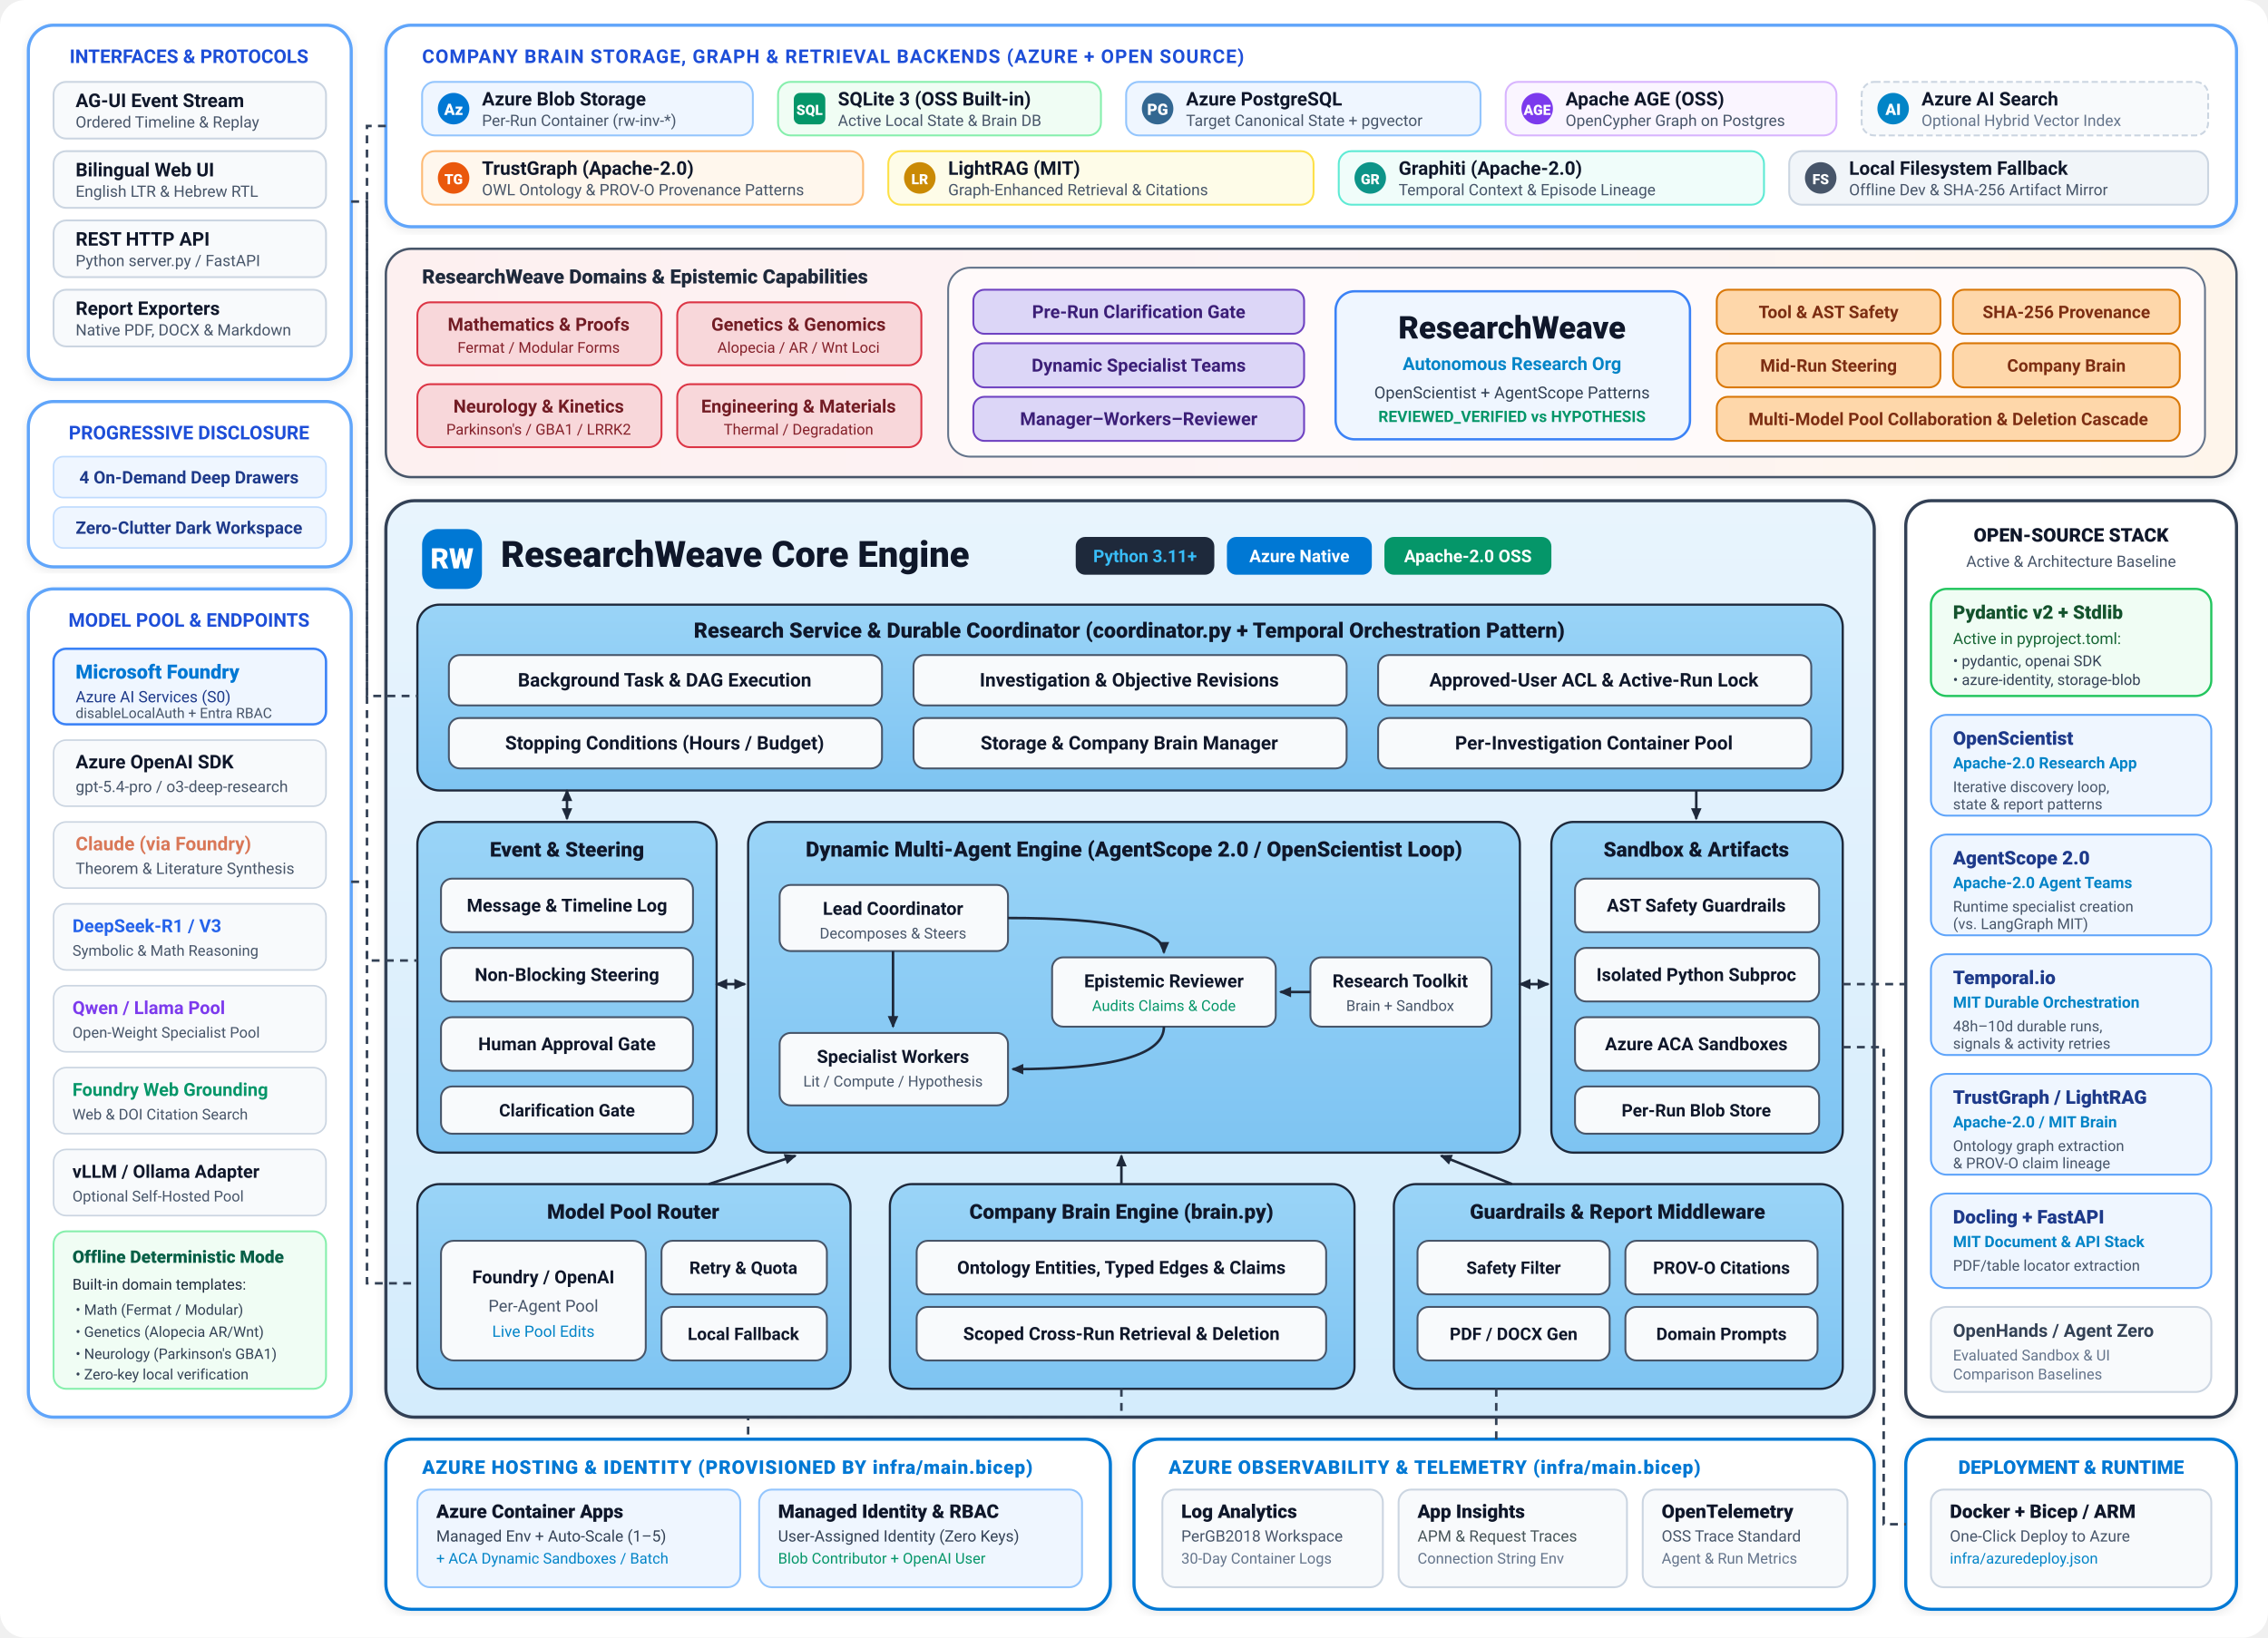
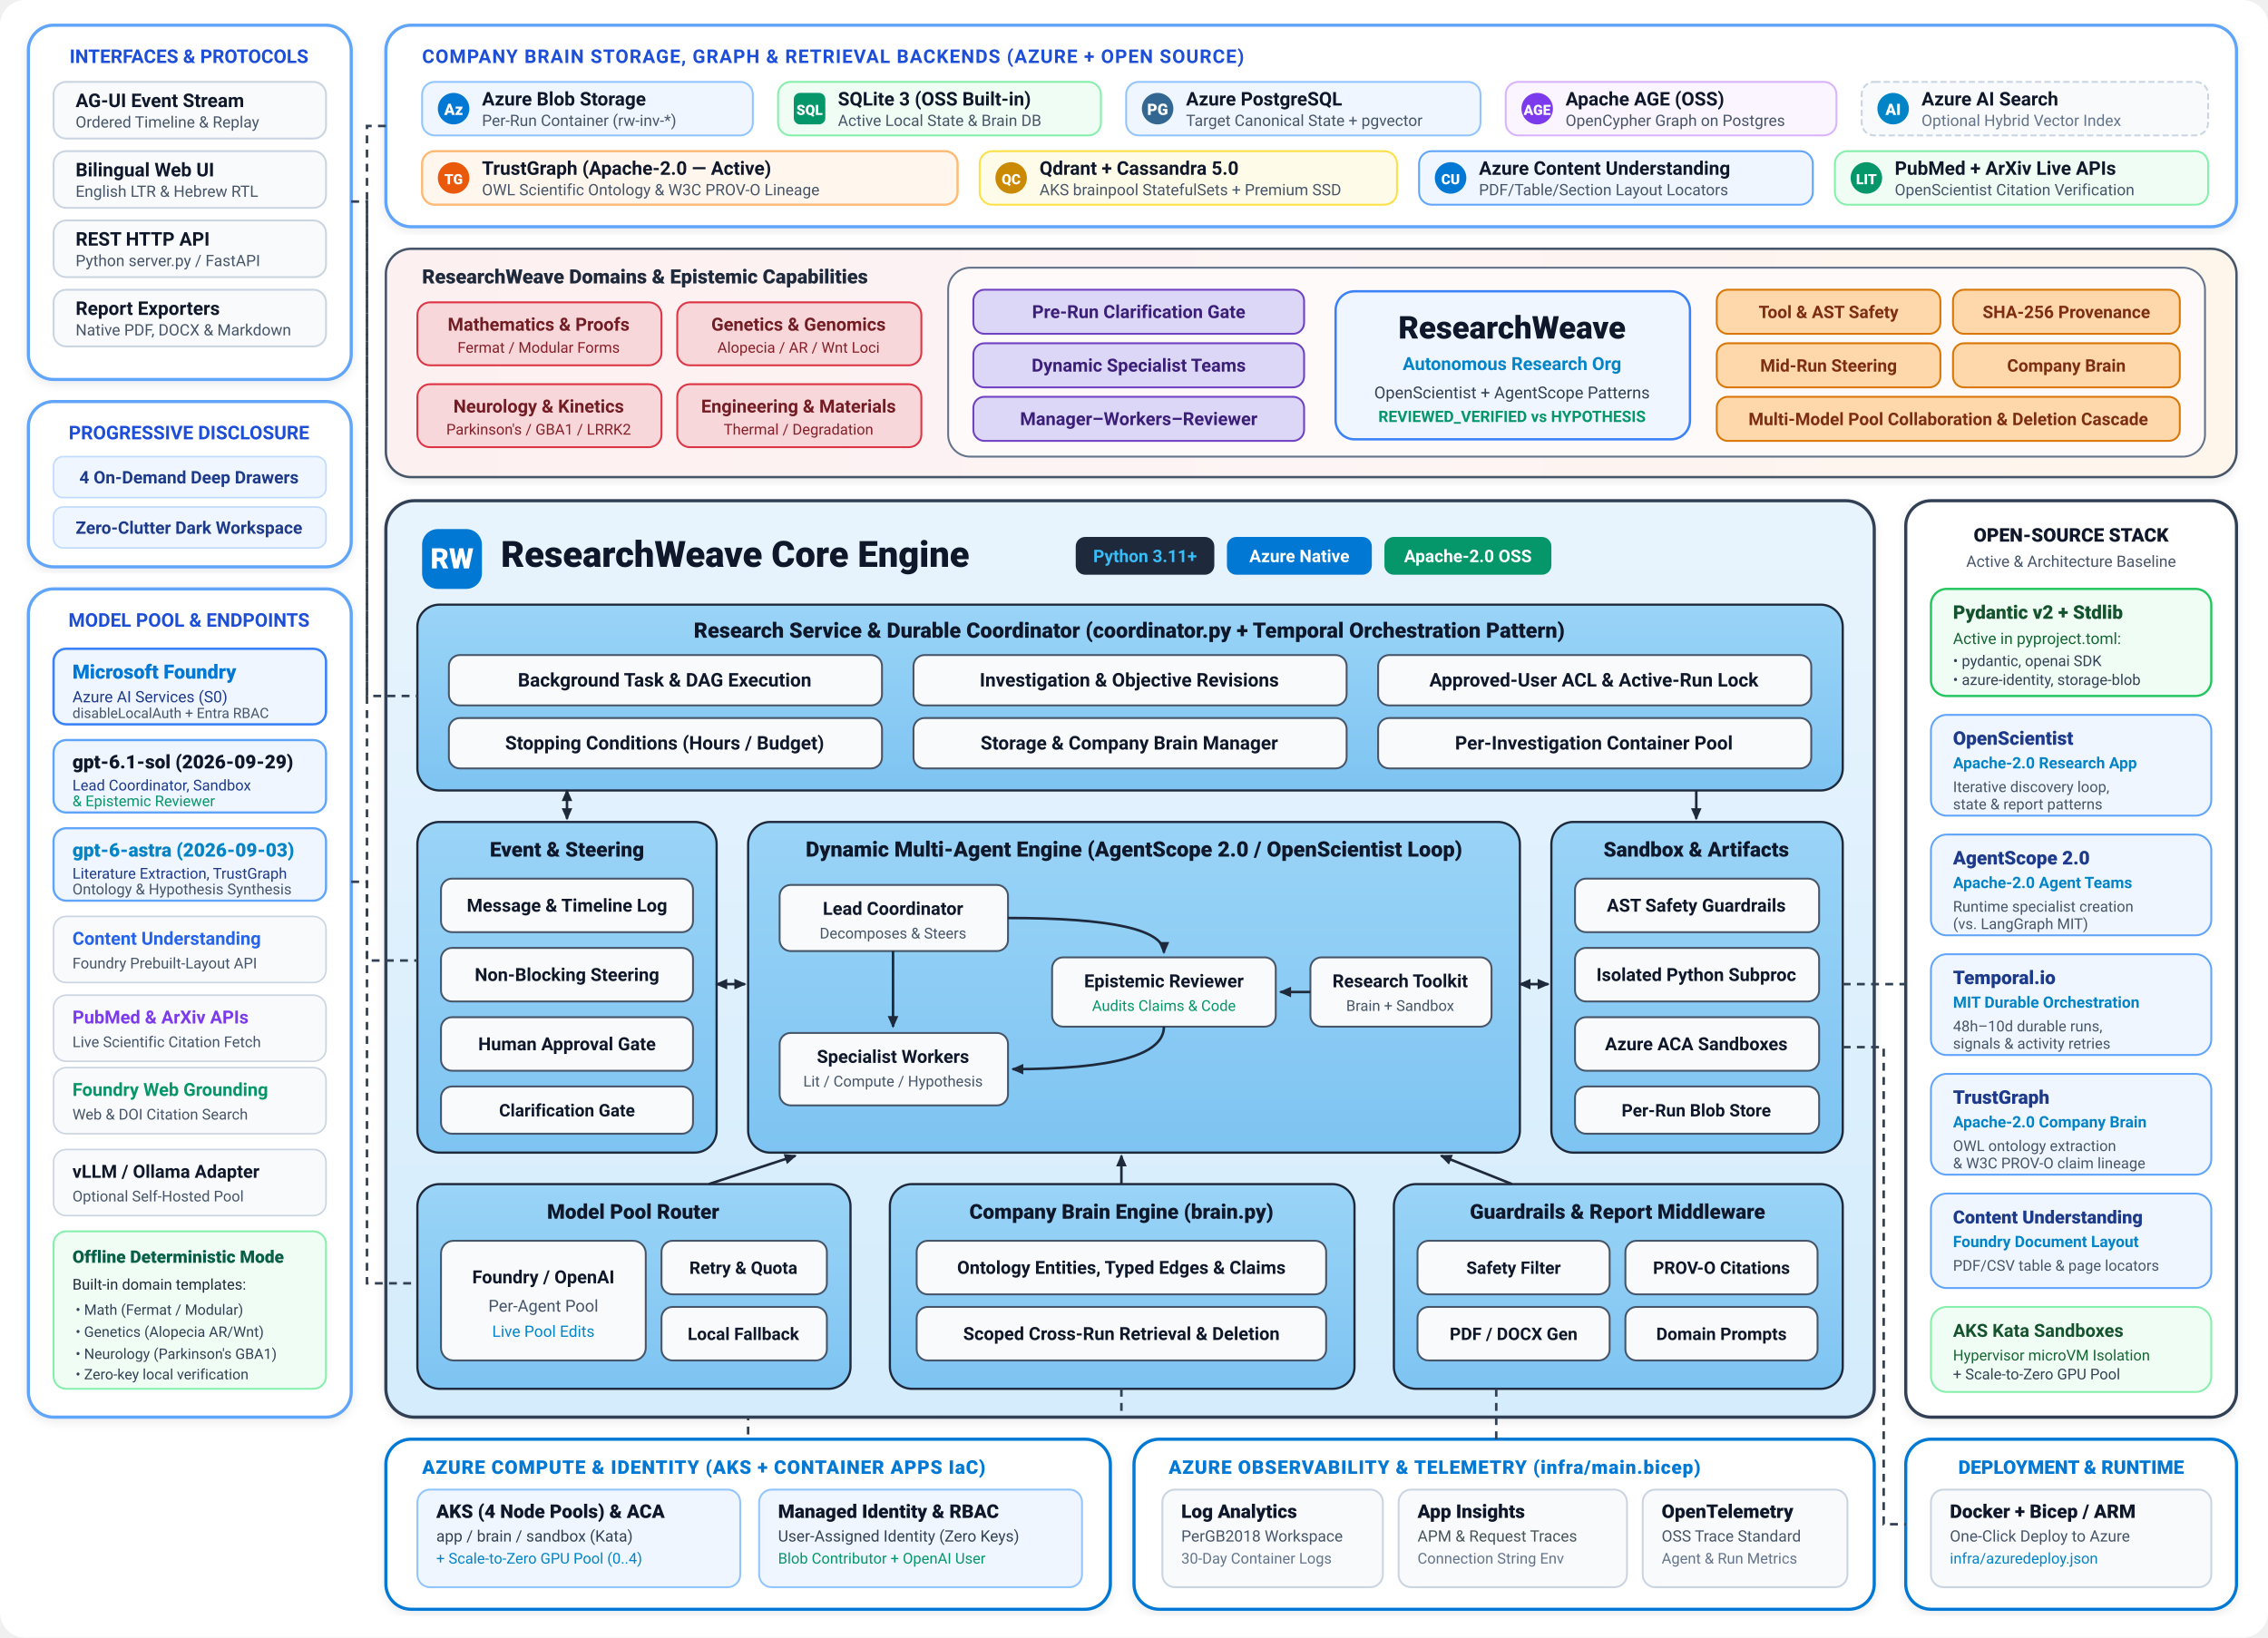
<svg xmlns="http://www.w3.org/2000/svg" viewBox="0 0 1440 1040" width="100%" height="100%" font-family="-apple-system, BlinkMacSystemFont, 'Segoe UI', Roboto, Helvetica, Arial, sans-serif">
  <defs>
    <linearGradient id="coreBg" x1="0%" y1="0%" x2="0%" y2="100%">
      <stop offset="0%" stop-color="#e8f4fd" />
      <stop offset="100%" stop-color="#d4ecfc" />
    </linearGradient>
    <linearGradient id="moduleBg" x1="0%" y1="0%" x2="0%" y2="100%">
      <stop offset="0%" stop-color="#9ad4f7" />
      <stop offset="100%" stop-color="#7ec4f2" />
    </linearGradient>
    <linearGradient id="domainBg" x1="0%" y1="0%" x2="100%" y2="0%">
      <stop offset="0%" stop-color="#fdf0f0" />
      <stop offset="50%" stop-color="#fdf4f5" />
      <stop offset="100%" stop-color="#fef5eb" />
    </linearGradient>
    <linearGradient id="azureHeader" x1="0%" y1="0%" x2="100%" y2="0%">
      <stop offset="0%" stop-color="#0078d4" />
      <stop offset="100%" stop-color="#005a9e" />
    </linearGradient>
    <filter id="shadow" x="-2%" y="-2%" width="104%" height="106%">
      <feDropShadow dx="0" dy="2" stdDeviation="3" flood-color="#0f172a" flood-opacity="0.08" />
    </filter>
    <marker id="arrow" viewBox="0 0 10 10" refX="7" refY="5" markerWidth="6" markerHeight="6" orient="auto-start-reverse">
      <path d="M 0 1.5 L 8 5 L 0 8.5 z" fill="#1e293b" />
    </marker>
    <marker id="arrowBlue" viewBox="0 0 10 10" refX="7" refY="5" markerWidth="6" markerHeight="6" orient="auto-start-reverse">
      <path d="M 0 1.5 L 8 5 L 0 8.5 z" fill="#0284c7" />
    </marker>
  </defs>
  <rect width="1440" height="1040" rx="16" fill="#ffffff" />
  <rect x="245" y="16" width="1175" height="128" rx="16" fill="#ffffff" stroke="#60a5fa" stroke-width="2" filter="url(#shadow)" />
  <text x="268" y="40" font-size="12" font-weight="700" fill="#1d4ed8" letter-spacing="0.6">COMPANY BRAIN STORAGE, GRAPH &amp; RETRIEVAL BACKENDS (AZURE + OPEN SOURCE)</text>
  <g transform="translate(268, 52)">
    <rect width="210" height="34" rx="8" fill="#eff6ff" stroke="#93c5fd" stroke-width="1.2" />
    <circle cx="20" cy="17" r="10" fill="#0078d4" />
    <text x="20" y="21" font-size="10" font-weight="800" fill="#ffffff" text-anchor="middle">Az</text>
    <text x="38" y="15" font-size="12" font-weight="700" fill="#0f172a">Azure Blob Storage</text>
    <text x="38" y="28" font-size="10" fill="#475569">Per-Run Container (rw-inv-*)</text>
  </g>
  <g transform="translate(494, 52)">
    <rect width="205" height="34" rx="8" fill="#f0fdf4" stroke="#86efac" stroke-width="1.2" />
    <rect x="10" y="7" width="20" height="20" rx="4" fill="#059669" />
    <text x="20" y="21" font-size="9" font-weight="800" fill="#ffffff" text-anchor="middle">SQL</text>
    <text x="38" y="15" font-size="12" font-weight="700" fill="#0f172a">SQLite 3 (OSS Built-in)</text>
    <text x="38" y="28" font-size="10" fill="#475569">Active Local State &amp; Brain DB</text>
  </g>
  <g transform="translate(715, 52)">
    <rect width="225" height="34" rx="8" fill="#eff6ff" stroke="#93c5fd" stroke-width="1.2" />
    <circle cx="20" cy="17" r="10" fill="#336791" />
    <text x="20" y="21" font-size="10" font-weight="800" fill="#ffffff" text-anchor="middle">PG</text>
    <text x="38" y="15" font-size="12" font-weight="700" fill="#0f172a">Azure PostgreSQL</text>
    <text x="38" y="28" font-size="10" fill="#475569">Target Canonical State + pgvector</text>
  </g>
  <g transform="translate(956, 52)">
    <rect width="210" height="34" rx="8" fill="#faf5ff" stroke="#d8b4fe" stroke-width="1.2" />
    <circle cx="20" cy="17" r="10" fill="#7c3aed" />
    <text x="20" y="21" font-size="9" font-weight="800" fill="#ffffff" text-anchor="middle">AGE</text>
    <text x="38" y="15" font-size="12" font-weight="700" fill="#0f172a">Apache AGE (OSS)</text>
    <text x="38" y="28" font-size="10" fill="#475569">OpenCypher Graph on Postgres</text>
  </g>
  <g transform="translate(1182, 52)">
    <rect width="220" height="34" rx="8" fill="#f8fafc" stroke="#cbd5e1" stroke-width="1.2" stroke-dasharray="4,2" />
    <circle cx="20" cy="17" r="10" fill="#0284c7" />
    <text x="20" y="21" font-size="10" font-weight="800" fill="#ffffff" text-anchor="middle">AI</text>
    <text x="38" y="15" font-size="12" font-weight="700" fill="#0f172a">Azure AI Search</text>
    <text x="38" y="28" font-size="10" fill="#64748b">Optional Hybrid Vector Index</text>
  </g>
  <g transform="translate(268, 96)">
-     <rect width="280" height="34" rx="8" fill="#fff7ed" stroke="#fdba74" stroke-width="1.2" />
+     <rect width="340" height="34" rx="8" fill="#fff7ed" stroke="#fdba74" stroke-width="1.4" />
    <circle cx="20" cy="17" r="10" fill="#ea580c" />
    <text x="20" y="21" font-size="9" font-weight="800" fill="#ffffff" text-anchor="middle">TG</text>
-     <text x="38" y="15" font-size="12" font-weight="700" fill="#0f172a">TrustGraph (Apache-2.0)</text>
-     <text x="38" y="28" font-size="10" fill="#475569">OWL Ontology &amp; PROV-O Provenance Patterns</text>
-   </g>
-   <g transform="translate(564, 96)">
-     <rect width="270" height="34" rx="8" fill="#fefce8" stroke="#fde047" stroke-width="1.2" />
+     <text x="38" y="15" font-size="12" font-weight="700" fill="#0f172a">TrustGraph (Apache-2.0 — Active)</text>
+     <text x="38" y="28" font-size="10" fill="#475569">OWL Scientific Ontology &amp; W3C PROV-O Lineage</text>
+   </g>
+   <g transform="translate(622, 96)">
+     <rect width="265" height="34" rx="8" fill="#fefce8" stroke="#fde047" stroke-width="1.2" />
    <circle cx="20" cy="17" r="10" fill="#ca8a04" />
-     <text x="20" y="21" font-size="9" font-weight="800" fill="#ffffff" text-anchor="middle">LR</text>
-     <text x="38" y="15" font-size="12" font-weight="700" fill="#0f172a">LightRAG (MIT)</text>
-     <text x="38" y="28" font-size="10" fill="#475569">Graph-Enhanced Retrieval &amp; Citations</text>
-   </g>
-   <g transform="translate(850, 96)">
-     <rect width="270" height="34" rx="8" fill="#f0fdfa" stroke="#5eead4" stroke-width="1.2" />
-     <circle cx="20" cy="17" r="10" fill="#0d9488" />
-     <text x="20" y="21" font-size="9" font-weight="800" fill="#ffffff" text-anchor="middle">GR</text>
-     <text x="38" y="15" font-size="12" font-weight="700" fill="#0f172a">Graphiti (Apache-2.0)</text>
-     <text x="38" y="28" font-size="10" fill="#475569">Temporal Context &amp; Episode Lineage</text>
-   </g>
-   <g transform="translate(1136, 96)">
-     <rect width="266" height="34" rx="8" fill="#f1f5f9" stroke="#cbd5e1" stroke-width="1.2" />
-     <circle cx="20" cy="17" r="10" fill="#475569" />
-     <text x="20" y="21" font-size="9" font-weight="800" fill="#ffffff" text-anchor="middle">FS</text>
-     <text x="38" y="15" font-size="12" font-weight="700" fill="#0f172a">Local Filesystem Fallback</text>
-     <text x="38" y="28" font-size="10" fill="#475569">Offline Dev &amp; SHA-256 Artifact Mirror</text>
+     <text x="20" y="21" font-size="9" font-weight="800" fill="#ffffff" text-anchor="middle">QC</text>
+     <text x="38" y="15" font-size="12" font-weight="700" fill="#0f172a">Qdrant + Cassandra 5.0</text>
+     <text x="38" y="28" font-size="10" fill="#475569">AKS brainpool StatefulSets + Premium SSD</text>
+   </g>
+   <g transform="translate(901, 96)">
+     <rect width="250" height="34" rx="8" fill="#eff6ff" stroke="#60a5fa" stroke-width="1.2" />
+     <circle cx="20" cy="17" r="10" fill="#0078d4" />
+     <text x="20" y="21" font-size="9" font-weight="800" fill="#ffffff" text-anchor="middle">CU</text>
+     <text x="38" y="15" font-size="12" font-weight="700" fill="#0f172a">Azure Content Understanding</text>
+     <text x="38" y="28" font-size="10" fill="#475569">PDF/Table/Section Layout Locators</text>
+   </g>
+   <g transform="translate(1165, 96)">
+     <rect width="237" height="34" rx="8" fill="#f0fdf4" stroke="#86efac" stroke-width="1.2" />
+     <circle cx="20" cy="17" r="10" fill="#059669" />
+     <text x="20" y="21" font-size="9" font-weight="800" fill="#ffffff" text-anchor="middle">LIT</text>
+     <text x="38" y="15" font-size="12" font-weight="700" fill="#0f172a">PubMed + ArXiv Live APIs</text>
+     <text x="38" y="28" font-size="10" fill="#475569">OpenScientist Citation Verification</text>
  </g>
  <rect x="245" y="158" width="1175" height="145" rx="16" fill="url(#domainBg)" stroke="#475569" stroke-width="1.5" filter="url(#shadow)" />
  <text x="268" y="180" font-size="12.5" font-weight="800" fill="#1e293b">ResearchWeave Domains &amp; Epistemic Capabilities</text>
  <rect x="265" y="192" width="155" height="40" rx="8" fill="#f8d7da" stroke="#dc3545" stroke-width="1.2" />
  <text x="342" y="210" font-size="11.5" font-weight="700" fill="#721c24" text-anchor="middle">Mathematics &amp; Proofs</text>
  <text x="342" y="224" font-size="9.5" fill="#842029" text-anchor="middle">Fermat / Modular Forms</text>
  <rect x="430" y="192" width="155" height="40" rx="8" fill="#f8d7da" stroke="#dc3545" stroke-width="1.2" />
  <text x="507" y="210" font-size="11.5" font-weight="700" fill="#721c24" text-anchor="middle">Genetics &amp; Genomics</text>
  <text x="507" y="224" font-size="9.5" fill="#842029" text-anchor="middle">Alopecia / AR / Wnt Loci</text>
  <rect x="265" y="244" width="155" height="40" rx="8" fill="#f8d7da" stroke="#dc3545" stroke-width="1.2" />
  <text x="342" y="262" font-size="11.5" font-weight="700" fill="#721c24" text-anchor="middle">Neurology &amp; Kinetics</text>
  <text x="342" y="276" font-size="9.5" fill="#842029" text-anchor="middle">Parkinson's / GBA1 / LRRK2</text>
  <rect x="430" y="244" width="155" height="40" rx="8" fill="#f8d7da" stroke="#dc3545" stroke-width="1.2" />
  <text x="507" y="262" font-size="11.5" font-weight="700" fill="#721c24" text-anchor="middle">Engineering &amp; Materials</text>
  <text x="507" y="276" font-size="9.5" fill="#842029" text-anchor="middle">Thermal / Degradation</text>
  <rect x="602" y="170" width="798" height="120" rx="14" fill="#fffafa" stroke="#64748b" stroke-width="1.2" />
  <rect x="618" y="184" width="210" height="28" rx="7" fill="#dcd6f7" stroke="#6f42c1" stroke-width="1.2" />
  <text x="723" y="202" font-size="11.5" font-weight="700" fill="#3b1e77" text-anchor="middle">Pre-Run Clarification Gate</text>
  <rect x="618" y="218" width="210" height="28" rx="7" fill="#dcd6f7" stroke="#6f42c1" stroke-width="1.2" />
  <text x="723" y="236" font-size="11.5" font-weight="700" fill="#3b1e77" text-anchor="middle">Dynamic Specialist Teams</text>
  <rect x="618" y="252" width="210" height="28" rx="7" fill="#dcd6f7" stroke="#6f42c1" stroke-width="1.2" />
  <text x="723" y="270" font-size="11.5" font-weight="700" fill="#3b1e77" text-anchor="middle">Manager–Workers–Reviewer</text>
  <g transform="translate(848, 185)">
    <rect x="0" y="0" width="225" height="94" rx="12" fill="#eff6ff" stroke="#3b82f6" stroke-width="1.5" />
    <text x="112" y="30" font-size="20" font-weight="800" fill="#0f172a" text-anchor="middle">ResearchWeave</text>
    <text x="112" y="50" font-size="11.5" font-weight="700" fill="#0284c7" text-anchor="middle">Autonomous Research Org</text>
    <text x="112" y="68" font-size="10.5" fill="#334155" text-anchor="middle">OpenScientist + AgentScope Patterns</text>
    <text x="112" y="83" font-size="10" font-weight="600" fill="#059669" text-anchor="middle">REVIEWED_VERIFIED vs HYPOTHESIS</text>
  </g>
  <rect x="1090" y="184" width="142" height="28" rx="7" fill="#fed7aa" stroke="#d97706" stroke-width="1.2" />
  <text x="1161" y="202" font-size="11" font-weight="700" fill="#7c2d12" text-anchor="middle">Tool &amp; AST Safety</text>
  <rect x="1240" y="184" width="144" height="28" rx="7" fill="#fed7aa" stroke="#d97706" stroke-width="1.2" />
  <text x="1312" y="202" font-size="11" font-weight="700" fill="#7c2d12" text-anchor="middle">SHA-256 Provenance</text>
  <rect x="1090" y="218" width="142" height="28" rx="7" fill="#fed7aa" stroke="#d97706" stroke-width="1.2" />
  <text x="1161" y="236" font-size="11" font-weight="700" fill="#7c2d12" text-anchor="middle">Mid-Run Steering</text>
  <rect x="1240" y="218" width="144" height="28" rx="7" fill="#fed7aa" stroke="#d97706" stroke-width="1.2" />
  <text x="1312" y="236" font-size="11" font-weight="700" fill="#7c2d12" text-anchor="middle">Company Brain</text>
  <rect x="1090" y="252" width="294" height="28" rx="7" fill="#fed7aa" stroke="#d97706" stroke-width="1.2" />
  <text x="1237" y="270" font-size="11" font-weight="700" fill="#7c2d12" text-anchor="middle">Multi-Model Pool Collaboration &amp; Deletion Cascade</text>
  <rect x="18" y="16" width="205" height="225" rx="16" fill="#ffffff" stroke="#60a5fa" stroke-width="2" filter="url(#shadow)" />
  <text x="120" y="40" font-size="12" font-weight="700" fill="#1d4ed8" text-anchor="middle">INTERFACES &amp; PROTOCOLS</text>
  <g transform="translate(34, 52)">
    <rect width="173" height="36" rx="8" fill="#f8fafc" stroke="#cbd5e1" stroke-width="1.2" />
    <text x="14" y="16" font-size="12" font-weight="700" fill="#0f172a">AG-UI Event Stream</text>
    <text x="14" y="29" font-size="10" fill="#475569">Ordered Timeline &amp; Replay</text>
  </g>
  <g transform="translate(34, 96)">
    <rect width="173" height="36" rx="8" fill="#f8fafc" stroke="#cbd5e1" stroke-width="1.2" />
    <text x="14" y="16" font-size="12" font-weight="700" fill="#0f172a">Bilingual Web UI</text>
    <text x="14" y="29" font-size="10" fill="#475569">English LTR &amp; Hebrew RTL</text>
  </g>
  <g transform="translate(34, 140)">
    <rect width="173" height="36" rx="8" fill="#f8fafc" stroke="#cbd5e1" stroke-width="1.2" />
    <text x="14" y="16" font-size="12" font-weight="700" fill="#0f172a">REST HTTP API</text>
    <text x="14" y="29" font-size="10" fill="#475569">Python server.py / FastAPI</text>
  </g>
  <g transform="translate(34, 184)">
    <rect width="173" height="36" rx="8" fill="#f8fafc" stroke="#cbd5e1" stroke-width="1.2" />
    <text x="14" y="16" font-size="12" font-weight="700" fill="#0f172a">Report Exporters</text>
    <text x="14" y="29" font-size="10" fill="#475569">Native PDF, DOCX &amp; Markdown</text>
  </g>
  <rect x="18" y="255" width="205" height="105" rx="16" fill="#ffffff" stroke="#60a5fa" stroke-width="2" filter="url(#shadow)" />
  <text x="120" y="279" font-size="12" font-weight="700" fill="#1d4ed8" text-anchor="middle">PROGRESSIVE DISCLOSURE</text>
  <rect x="34" y="290" width="173" height="26" rx="6" fill="#eff6ff" stroke="#bfdbfe" />
  <text x="120" y="307" font-size="11" font-weight="600" fill="#1e3a8a" text-anchor="middle">4 On-Demand Deep Drawers</text>
  <rect x="34" y="322" width="173" height="26" rx="6" fill="#eff6ff" stroke="#bfdbfe" />
  <text x="120" y="339" font-size="11" font-weight="600" fill="#1e3a8a" text-anchor="middle">Zero-Clutter Dark Workspace</text>
  <rect x="18" y="374" width="205" height="526" rx="16" fill="#ffffff" stroke="#60a5fa" stroke-width="2" filter="url(#shadow)" />
  <text x="120" y="398" font-size="12" font-weight="700" fill="#1d4ed8" text-anchor="middle">MODEL POOL &amp; ENDPOINTS</text>
  <g transform="translate(34, 412)">
    <rect width="173" height="48" rx="8" fill="#eff6ff" stroke="#3b82f6" stroke-width="1.5" />
-     <text x="14" y="19" font-size="12.5" font-weight="800" fill="#0078d4">Microsoft Foundry</text>
-     <text x="14" y="34" font-size="10" fill="#1e3a8a">Azure AI Services (S0)</text>
-     <text x="14" y="44" font-size="9" fill="#475569">disableLocalAuth + Entra RBAC</text>
+     <text x="12" y="19" font-size="12.5" font-weight="800" fill="#0078d4">Microsoft Foundry</text>
+     <text x="12" y="34" font-size="10" fill="#1e3a8a">Azure AI Services (S0)</text>
+     <text x="12" y="44" font-size="9" fill="#475569">disableLocalAuth + Entra RBAC</text>
  </g>
  <g transform="translate(34, 470)">
+     <rect width="173" height="46" rx="8" fill="#eff6ff" stroke="#60a5fa" stroke-width="1.4" />
+     <text x="12" y="18" font-size="12" font-weight="800" fill="#0f172a">gpt-6.1-sol (2026-09-29)</text>
+     <text x="12" y="32" font-size="9.5" fill="#1e3a8a">Lead Coordinator, Sandbox</text>
+     <text x="12" y="42" font-size="9.5" fill="#059669">&amp; Epistemic Reviewer</text>
+   </g>
+   <g transform="translate(34, 526)">
+     <rect width="173" height="46" rx="8" fill="#eff6ff" stroke="#60a5fa" stroke-width="1.4" />
+     <text x="12" y="18" font-size="12" font-weight="800" fill="#0284c7">gpt-6-astra (2026-09-03)</text>
+     <text x="12" y="32" font-size="9.5" fill="#1e3a8a">Literature Extraction, TrustGraph</text>
+     <text x="12" y="42" font-size="9.5" fill="#475569">Ontology &amp; Hypothesis Synthesis</text>
+   </g>
+   <g transform="translate(34, 582)">
    <rect width="173" height="42" rx="8" fill="#f8fafc" stroke="#cbd5e1" />
-     <text x="14" y="18" font-size="12" font-weight="700" fill="#0f172a">Azure OpenAI SDK</text>
-     <text x="14" y="33" font-size="10" fill="#475569">gpt-5.4-pro / o3-deep-research</text>
-   </g>
-   <g transform="translate(34, 522)">
+     <text x="12" y="18" font-size="11.5" font-weight="700" fill="#2563eb">Content Understanding</text>
+     <text x="12" y="33" font-size="9.5" fill="#475569">Foundry Prebuilt-Layout API</text>
+   </g>
+   <g transform="translate(34, 632)">
    <rect width="173" height="42" rx="8" fill="#f8fafc" stroke="#cbd5e1" />
-     <text x="14" y="18" font-size="12" font-weight="700" fill="#d97757">Claude (via Foundry)</text>
-     <text x="14" y="33" font-size="10" fill="#475569">Theorem &amp; Literature Synthesis</text>
-   </g>
-   <g transform="translate(34, 574)">
-     <rect width="173" height="42" rx="8" fill="#f8fafc" stroke="#cbd5e1" />
-     <text x="12" y="18" font-size="11.5" font-weight="700" fill="#2563eb">DeepSeek-R1 / V3</text>
-     <text x="12" y="33" font-size="9.5" fill="#475569">Symbolic &amp; Math Reasoning</text>
-   </g>
-   <g transform="translate(34, 626)">
-     <rect width="173" height="42" rx="8" fill="#f8fafc" stroke="#cbd5e1" />
-     <text x="12" y="18" font-size="11.5" font-weight="700" fill="#7c3aed">Qwen / Llama Pool</text>
-     <text x="12" y="33" font-size="9.5" fill="#475569">Open-Weight Specialist Pool</text>
+     <text x="12" y="18" font-size="11.5" font-weight="700" fill="#7c3aed">PubMed &amp; ArXiv APIs</text>
+     <text x="12" y="33" font-size="9.5" fill="#475569">Live Scientific Citation Fetch</text>
  </g>
  <g transform="translate(34, 678)">
    <rect width="173" height="42" rx="8" fill="#f8fafc" stroke="#cbd5e1" />
    <text x="12" y="18" font-size="11.5" font-weight="700" fill="#059669">Foundry Web Grounding</text>
    <text x="12" y="33" font-size="9.5" fill="#475569">Web &amp; DOI Citation Search</text>
  </g>
  <g transform="translate(34, 730)">
    <rect width="173" height="42" rx="8" fill="#f8fafc" stroke="#cbd5e1" />
    <text x="12" y="18" font-size="11.5" font-weight="700" fill="#0f172a">vLLM / Ollama Adapter</text>
    <text x="12" y="33" font-size="9.5" fill="#475569">Optional Self-Hosted Pool</text>
  </g>
  <g transform="translate(34, 782)">
    <rect width="173" height="100" rx="8" fill="#f0fdf4" stroke="#86efac" stroke-width="1.2" />
    <text x="12" y="20" font-size="11" font-weight="800" fill="#065f46">Offline Deterministic Mode</text>
    <text x="12" y="37" font-size="9.5" fill="#1e293b">Built-in domain templates:</text>
    <text x="14" y="53" font-size="9.2" fill="#334155">• Math (Fermat / Modular)</text>
    <text x="14" y="67" font-size="9.2" fill="#334155">• Genetics (Alopecia AR/Wnt)</text>
    <text x="14" y="81" font-size="9.2" fill="#334155">• Neurology (Parkinson's GBA1)</text>
    <text x="14" y="94" font-size="9.2" fill="#334155">• Zero-key local verification</text>
  </g>
  <rect x="245" y="318" width="945" height="582" rx="18" fill="url(#coreBg)" stroke="#334155" stroke-width="2" filter="url(#shadow)" />
  <g transform="translate(268, 332)">
    <rect x="0" y="4" width="38" height="38" rx="10" fill="#0078d4" />
    <text x="19" y="29" font-size="18" font-weight="900" fill="#ffffff" text-anchor="middle">RW</text>
    <text x="50" y="28" font-size="23" font-weight="800" fill="#0f172a">ResearchWeave Core Engine</text>
    <rect x="415" y="9" width="88" height="24" rx="6" fill="#1e293b" />
    <text x="459" y="25" font-size="11" font-weight="700" fill="#38bdf8" text-anchor="middle">Python 3.11+</text>
    <rect x="511" y="9" width="92" height="24" rx="6" fill="#0078d4" />
    <text x="557" y="25" font-size="11" font-weight="700" fill="#ffffff" text-anchor="middle">Azure Native</text>
    <rect x="611" y="9" width="106" height="24" rx="6" fill="#059669" />
    <text x="664" y="25" font-size="11" font-weight="700" fill="#ffffff" text-anchor="middle">Apache-2.0 OSS</text>
  </g>
  <rect x="265" y="384" width="905" height="118" rx="14" fill="url(#moduleBg)" stroke="#1e293b" stroke-width="1.4" />
  <text x="717" y="405" font-size="13.5" font-weight="800" fill="#0f172a" text-anchor="middle">Research Service &amp; Durable Coordinator (coordinator.py + Temporal Orchestration Pattern)</text>
  <rect x="285" y="416" width="275" height="32" rx="7" fill="#f8fafc" stroke="#475569" stroke-width="1.2" />
  <text x="422" y="436" font-size="12" font-weight="600" fill="#0f172a" text-anchor="middle">Background Task &amp; DAG Execution</text>
  <rect x="580" y="416" width="275" height="32" rx="7" fill="#f8fafc" stroke="#475569" stroke-width="1.2" />
  <text x="717" y="436" font-size="12" font-weight="600" fill="#0f172a" text-anchor="middle">Investigation &amp; Objective Revisions</text>
  <rect x="875" y="416" width="275" height="32" rx="7" fill="#f8fafc" stroke="#475569" stroke-width="1.2" />
  <text x="1012" y="436" font-size="12" font-weight="600" fill="#0f172a" text-anchor="middle">Approved-User ACL &amp; Active-Run Lock</text>
  <rect x="285" y="456" width="275" height="32" rx="7" fill="#f8fafc" stroke="#475569" stroke-width="1.2" />
  <text x="422" y="476" font-size="12" font-weight="600" fill="#0f172a" text-anchor="middle">Stopping Conditions (Hours / Budget)</text>
  <rect x="580" y="456" width="275" height="32" rx="7" fill="#f8fafc" stroke="#475569" stroke-width="1.2" />
  <text x="717" y="476" font-size="12" font-weight="600" fill="#0f172a" text-anchor="middle">Storage &amp; Company Brain Manager</text>
  <rect x="875" y="456" width="275" height="32" rx="7" fill="#f8fafc" stroke="#475569" stroke-width="1.2" />
  <text x="1012" y="476" font-size="12" font-weight="600" fill="#0f172a" text-anchor="middle">Per-Investigation Container Pool</text>
  <rect x="265" y="522" width="190" height="210" rx="14" fill="url(#moduleBg)" stroke="#1e293b" stroke-width="1.4" />
  <text x="360" y="544" font-size="13" font-weight="800" fill="#0f172a" text-anchor="middle">Event &amp; Steering</text>
  <rect x="280" y="558" width="160" height="34" rx="7" fill="#f8fafc" stroke="#475569" stroke-width="1.2" />
  <text x="360" y="579" font-size="11.5" font-weight="600" fill="#0f172a" text-anchor="middle">Message &amp; Timeline Log</text>
  <rect x="280" y="602" width="160" height="34" rx="7" fill="#f8fafc" stroke="#475569" stroke-width="1.2" />
  <text x="360" y="623" font-size="11.5" font-weight="600" fill="#0f172a" text-anchor="middle">Non-Blocking Steering</text>
  <rect x="280" y="646" width="160" height="34" rx="7" fill="#f8fafc" stroke="#475569" stroke-width="1.2" />
  <text x="360" y="667" font-size="11.5" font-weight="600" fill="#0f172a" text-anchor="middle">Human Approval Gate</text>
  <rect x="280" y="690" width="160" height="30" rx="7" fill="#f8fafc" stroke="#475569" stroke-width="1.2" />
  <text x="360" y="709" font-size="11" font-weight="600" fill="#0f172a" text-anchor="middle">Clarification Gate</text>
  <rect x="475" y="522" width="490" height="210" rx="14" fill="url(#moduleBg)" stroke="#1e293b" stroke-width="1.4" />
  <text x="720" y="544" font-size="13.5" font-weight="800" fill="#0f172a" text-anchor="middle">Dynamic Multi-Agent Engine (AgentScope 2.0 / OpenScientist Loop)</text>
  <rect x="495" y="562" width="145" height="42" rx="7" fill="#f8fafc" stroke="#475569" stroke-width="1.2" />
  <text x="567" y="581" font-size="11.5" font-weight="700" fill="#0f172a" text-anchor="middle">Lead Coordinator</text>
  <text x="567" y="596" font-size="9.5" fill="#475569" text-anchor="middle">Decomposes &amp; Steers</text>
  <rect x="495" y="656" width="145" height="46" rx="7" fill="#f8fafc" stroke="#475569" stroke-width="1.2" />
  <text x="567" y="675" font-size="11.5" font-weight="700" fill="#0f172a" text-anchor="middle">Specialist Workers</text>
  <text x="567" y="690" font-size="9.5" fill="#475569" text-anchor="middle">Lit / Compute / Hypothesis</text>
  <rect x="668" y="608" width="142" height="44" rx="7" fill="#f8fafc" stroke="#475569" stroke-width="1.2" />
  <text x="739" y="627" font-size="11.5" font-weight="700" fill="#0f172a" text-anchor="middle">Epistemic Reviewer</text>
  <text x="739" y="642" font-size="9.5" fill="#059669" text-anchor="middle">Audits Claims &amp; Code</text>
  <rect x="832" y="608" width="115" height="44" rx="7" fill="#f8fafc" stroke="#475569" stroke-width="1.2" />
  <text x="889" y="627" font-size="11.5" font-weight="700" fill="#0f172a" text-anchor="middle">Research Toolkit</text>
  <text x="889" y="642" font-size="9.5" fill="#475569" text-anchor="middle">Brain + Sandbox</text>
  <path d="M 567 604 L 567 652" stroke="#1e293b" stroke-width="1.6" fill="none" marker-end="url(#arrow)" />
  <path d="M 640 583 Q 739 583 739 605" stroke="#1e293b" stroke-width="1.6" fill="none" marker-end="url(#arrow)" />
  <path d="M 739 652 Q 739 679 643 679" stroke="#1e293b" stroke-width="1.6" fill="none" marker-end="url(#arrow)" />
  <path d="M 832 630 L 813 630" stroke="#1e293b" stroke-width="1.6" fill="none" marker-end="url(#arrow)" />
  <rect x="985" y="522" width="185" height="210" rx="14" fill="url(#moduleBg)" stroke="#1e293b" stroke-width="1.4" />
  <text x="1077" y="544" font-size="13" font-weight="800" fill="#0f172a" text-anchor="middle">Sandbox &amp; Artifacts</text>
  <rect x="1000" y="558" width="155" height="34" rx="7" fill="#f8fafc" stroke="#475569" stroke-width="1.2" />
  <text x="1077" y="579" font-size="11.5" font-weight="600" fill="#0f172a" text-anchor="middle">AST Safety Guardrails</text>
  <rect x="1000" y="602" width="155" height="34" rx="7" fill="#f8fafc" stroke="#475569" stroke-width="1.2" />
  <text x="1077" y="623" font-size="11.5" font-weight="600" fill="#0f172a" text-anchor="middle">Isolated Python Subproc</text>
  <rect x="1000" y="646" width="155" height="34" rx="7" fill="#f8fafc" stroke="#475569" stroke-width="1.2" />
  <text x="1077" y="667" font-size="11.5" font-weight="600" fill="#0f172a" text-anchor="middle">Azure ACA Sandboxes</text>
  <rect x="1000" y="690" width="155" height="30" rx="7" fill="#f8fafc" stroke="#475569" stroke-width="1.2" />
  <text x="1077" y="709" font-size="11" font-weight="600" fill="#0f172a" text-anchor="middle">Per-Run Blob Store</text>
  <rect x="265" y="752" width="275" height="130" rx="14" fill="url(#moduleBg)" stroke="#1e293b" stroke-width="1.4" />
  <text x="402" y="774" font-size="13" font-weight="800" fill="#0f172a" text-anchor="middle">Model Pool Router</text>
  <rect x="280" y="788" width="130" height="76" rx="8" fill="#f8fafc" stroke="#475569" stroke-width="1.2" />
  <text x="345" y="815" font-size="11.5" font-weight="700" fill="#0f172a" text-anchor="middle">Foundry / OpenAI</text>
  <text x="345" y="833" font-size="10.5" fill="#475569" text-anchor="middle">Per-Agent Pool</text>
  <text x="345" y="849" font-size="10" fill="#0284c7" text-anchor="middle">Live Pool Edits</text>
  <rect x="420" y="788" width="105" height="34" rx="7" fill="#f8fafc" stroke="#475569" stroke-width="1.2" />
  <text x="472" y="809" font-size="11" font-weight="600" fill="#0f172a" text-anchor="middle">Retry &amp; Quota</text>
  <rect x="420" y="830" width="105" height="34" rx="7" fill="#f8fafc" stroke="#475569" stroke-width="1.2" />
  <text x="472" y="851" font-size="11" font-weight="600" fill="#0f172a" text-anchor="middle">Local Fallback</text>
  <rect x="565" y="752" width="295" height="130" rx="14" fill="url(#moduleBg)" stroke="#1e293b" stroke-width="1.4" />
  <text x="712" y="774" font-size="13" font-weight="800" fill="#0f172a" text-anchor="middle">Company Brain Engine (brain.py)</text>
  <rect x="582" y="788" width="260" height="34" rx="7" fill="#f8fafc" stroke="#475569" stroke-width="1.2" />
  <text x="712" y="809" font-size="11.5" font-weight="600" fill="#0f172a" text-anchor="middle">Ontology Entities, Typed Edges &amp; Claims</text>
  <rect x="582" y="830" width="260" height="34" rx="7" fill="#f8fafc" stroke="#475569" stroke-width="1.2" />
  <text x="712" y="851" font-size="11.5" font-weight="600" fill="#0f172a" text-anchor="middle">Scoped Cross-Run Retrieval &amp; Deletion</text>
  <rect x="885" y="752" width="285" height="130" rx="14" fill="url(#moduleBg)" stroke="#1e293b" stroke-width="1.4" />
  <text x="1027" y="774" font-size="13" font-weight="800" fill="#0f172a" text-anchor="middle">Guardrails &amp; Report Middleware</text>
  <rect x="900" y="788" width="122" height="34" rx="7" fill="#f8fafc" stroke="#475569" stroke-width="1.2" />
  <text x="961" y="809" font-size="11" font-weight="600" fill="#0f172a" text-anchor="middle">Safety Filter</text>
  <rect x="1032" y="788" width="122" height="34" rx="7" fill="#f8fafc" stroke="#475569" stroke-width="1.2" />
  <text x="1093" y="809" font-size="11" font-weight="600" fill="#0f172a" text-anchor="middle">PROV-O Citations</text>
  <rect x="900" y="830" width="122" height="34" rx="7" fill="#f8fafc" stroke="#475569" stroke-width="1.2" />
  <text x="961" y="851" font-size="11" font-weight="600" fill="#0f172a" text-anchor="middle">PDF / DOCX Gen</text>
  <rect x="1032" y="830" width="122" height="34" rx="7" fill="#f8fafc" stroke="#475569" stroke-width="1.2" />
  <text x="1093" y="851" font-size="11" font-weight="600" fill="#0f172a" text-anchor="middle">Domain Prompts</text>
  <path d="M 360 502 L 360 520" stroke="#1e293b" stroke-width="1.6" fill="none" marker-start="url(#arrow)" marker-end="url(#arrow)" />
  <path d="M 1077 502 L 1077 520" stroke="#1e293b" stroke-width="1.6" fill="none" marker-end="url(#arrow)" />
  <path d="M 455 625 L 473 625" stroke="#1e293b" stroke-width="1.6" fill="none" marker-start="url(#arrow)" marker-end="url(#arrow)" />
  <path d="M 965 625 L 983 625" stroke="#1e293b" stroke-width="1.6" fill="none" marker-start="url(#arrow)" marker-end="url(#arrow)" />
  <path d="M 450 752 L 505 734" stroke="#1e293b" stroke-width="1.6" fill="none" marker-end="url(#arrow)" />
  <path d="M 712 752 L 712 734" stroke="#1e293b" stroke-width="1.6" fill="none" marker-end="url(#arrow)" />
  <path d="M 960 752 L 915 734" stroke="#1e293b" stroke-width="1.6" fill="none" marker-end="url(#arrow)" />
  <rect x="1210" y="318" width="210" height="582" rx="16" fill="#ffffff" stroke="#334155" stroke-width="2" filter="url(#shadow)" />
  <text x="1315" y="344" font-size="12" font-weight="800" fill="#0f172a" text-anchor="middle">OPEN-SOURCE STACK</text>
  <text x="1315" y="360" font-size="10" fill="#475569" text-anchor="middle">Active &amp; Architecture Baseline</text>
  <g transform="translate(1226, 374)">
    <rect width="178" height="68" rx="10" fill="#f0fdf4" stroke="#22c55e" stroke-width="1.4" />
    <text x="14" y="19" font-size="12" font-weight="800" fill="#14532d">Pydantic v2 + Stdlib</text>
    <text x="14" y="35" font-size="10" fill="#166534">Active in pyproject.toml:</text>
    <text x="14" y="49" font-size="9.5" fill="#334155">• pydantic, openai SDK</text>
    <text x="14" y="61" font-size="9.5" fill="#334155">• azure-identity, storage-blob</text>
  </g>
  <g transform="translate(1226, 454)">
    <rect width="178" height="64" rx="10" fill="#eff6ff" stroke="#60a5fa" stroke-width="1.2" />
    <text x="14" y="19" font-size="12" font-weight="800" fill="#1e3a8a">OpenScientist</text>
    <text x="14" y="34" font-size="10" font-weight="600" fill="#0284c7">Apache-2.0 Research App</text>
    <text x="14" y="49" font-size="9.5" fill="#475569">Iterative discovery loop,</text>
    <text x="14" y="60" font-size="9.5" fill="#475569">state &amp; report patterns</text>
  </g>
  <g transform="translate(1226, 530)">
    <rect width="178" height="64" rx="10" fill="#eff6ff" stroke="#60a5fa" stroke-width="1.2" />
    <text x="14" y="19" font-size="12" font-weight="800" fill="#1e3a8a">AgentScope 2.0</text>
    <text x="14" y="34" font-size="10" font-weight="600" fill="#0284c7">Apache-2.0 Agent Teams</text>
    <text x="14" y="49" font-size="9.5" fill="#475569">Runtime specialist creation</text>
    <text x="14" y="60" font-size="9.5" fill="#475569">(vs. LangGraph MIT)</text>
  </g>
  <g transform="translate(1226, 606)">
    <rect width="178" height="64" rx="10" fill="#eff6ff" stroke="#60a5fa" stroke-width="1.2" />
    <text x="14" y="19" font-size="12" font-weight="800" fill="#1e3a8a">Temporal.io</text>
    <text x="14" y="34" font-size="10" font-weight="600" fill="#0284c7">MIT Durable Orchestration</text>
    <text x="14" y="49" font-size="9.5" fill="#475569">48h–10d durable runs,</text>
    <text x="14" y="60" font-size="9.5" fill="#475569">signals &amp; activity retries</text>
  </g>
  <g transform="translate(1226, 682)">
    <rect width="178" height="64" rx="10" fill="#eff6ff" stroke="#60a5fa" stroke-width="1.2" />
-     <text x="14" y="19" font-size="12" font-weight="800" fill="#1e3a8a">TrustGraph / LightRAG</text>
-     <text x="14" y="34" font-size="10" font-weight="600" fill="#0284c7">Apache-2.0 / MIT Brain</text>
-     <text x="14" y="49" font-size="9.5" fill="#475569">Ontology graph extraction</text>
-     <text x="14" y="60" font-size="9.5" fill="#475569">&amp; PROV-O claim lineage</text>
+     <text x="14" y="19" font-size="12" font-weight="800" fill="#1e3a8a">TrustGraph</text>
+     <text x="14" y="34" font-size="10" font-weight="600" fill="#0284c7">Apache-2.0 Company Brain</text>
+     <text x="14" y="49" font-size="9.5" fill="#475569">OWL ontology extraction</text>
+     <text x="14" y="60" font-size="9.5" fill="#475569">&amp; W3C PROV-O claim lineage</text>
  </g>
  <g transform="translate(1226, 758)">
    <rect width="178" height="60" rx="10" fill="#eff6ff" stroke="#60a5fa" stroke-width="1.2" />
-     <text x="14" y="19" font-size="12" font-weight="800" fill="#1e3a8a">Docling + FastAPI</text>
-     <text x="14" y="34" font-size="10" font-weight="600" fill="#0284c7">MIT Document &amp; API Stack</text>
-     <text x="14" y="49" font-size="9.5" fill="#475569">PDF/table locator extraction</text>
+     <text x="14" y="19" font-size="11.5" font-weight="800" fill="#1e3a8a">Content Understanding</text>
+     <text x="14" y="34" font-size="10" font-weight="600" fill="#0284c7">Foundry Document Layout</text>
+     <text x="14" y="49" font-size="9.5" fill="#475569">PDF/CSV table &amp; page locators</text>
  </g>
  <g transform="translate(1226, 830)">
-     <rect width="178" height="54" rx="10" fill="#f8fafc" stroke="#cbd5e1" stroke-width="1.2" />
-     <text x="14" y="19" font-size="11.5" font-weight="700" fill="#334155">OpenHands / Agent Zero</text>
-     <text x="14" y="34" font-size="9.5" fill="#64748b">Evaluated Sandbox &amp; UI</text>
-     <text x="14" y="46" font-size="9.5" fill="#64748b">Comparison Baselines</text>
+     <rect width="178" height="54" rx="10" fill="#f0fdf4" stroke="#86efac" stroke-width="1.2" />
+     <text x="14" y="19" font-size="11.5" font-weight="700" fill="#14532d">AKS Kata Sandboxes</text>
+     <text x="14" y="34" font-size="9.5" fill="#166534">Hypervisor microVM Isolation</text>
+     <text x="14" y="46" font-size="9.5" fill="#334155">+ Scale-to-Zero GPU Pool</text>
  </g>
  <rect x="245" y="914" width="460" height="108" rx="16" fill="#ffffff" stroke="#0078d4" stroke-width="2" filter="url(#shadow)" />
-   <text x="268" y="936" font-size="12" font-weight="800" fill="#0078d4" letter-spacing="0.5">AZURE HOSTING &amp; IDENTITY (PROVISIONED BY infra/main.bicep)</text>
+   <text x="268" y="936" font-size="12" font-weight="800" fill="#0078d4" letter-spacing="0.5">AZURE COMPUTE &amp; IDENTITY (AKS + CONTAINER APPS IaC)</text>
  <g transform="translate(265, 946)">
    <rect width="205" height="62" rx="8" fill="#eff6ff" stroke="#93c5fd" stroke-width="1.2" />
-     <text x="12" y="18" font-size="12" font-weight="800" fill="#0f172a">Azure Container Apps</text>
-     <text x="12" y="33" font-size="10" fill="#334155">Managed Env + Auto-Scale (1–5)</text>
-     <text x="12" y="47" font-size="9.5" fill="#0284c7">+ ACA Dynamic Sandboxes / Batch</text>
+     <text x="12" y="18" font-size="12" font-weight="800" fill="#0f172a">AKS (4 Node Pools) &amp; ACA</text>
+     <text x="12" y="33" font-size="10" fill="#334155">app / brain / sandbox (Kata)</text>
+     <text x="12" y="47" font-size="9.5" fill="#0284c7">+ Scale-to-Zero GPU Pool (0..4)</text>
  </g>
  <g transform="translate(482, 946)">
    <rect width="205" height="62" rx="8" fill="#eff6ff" stroke="#93c5fd" stroke-width="1.2" />
    <text x="12" y="18" font-size="12" font-weight="800" fill="#0f172a">Managed Identity &amp; RBAC</text>
    <text x="12" y="33" font-size="10" fill="#334155">User-Assigned Identity (Zero Keys)</text>
    <text x="12" y="47" font-size="9.5" fill="#059669">Blob Contributor + OpenAI User</text>
  </g>
  <rect x="720" y="914" width="470" height="108" rx="16" fill="#ffffff" stroke="#0078d4" stroke-width="2" filter="url(#shadow)" />
  <text x="742" y="936" font-size="12" font-weight="800" fill="#0078d4" letter-spacing="0.5">AZURE OBSERVABILITY &amp; TELEMETRY (infra/main.bicep)</text>
  <g transform="translate(738, 946)">
    <rect width="140" height="62" rx="8" fill="#f8fafc" stroke="#cbd5e1" stroke-width="1.2" />
    <text x="12" y="18" font-size="12" font-weight="800" fill="#0f172a">Log Analytics</text>
    <text x="12" y="33" font-size="10" fill="#475569">PerGB2018 Workspace</text>
    <text x="12" y="47" font-size="9.5" fill="#64748b">30-Day Container Logs</text>
  </g>
  <g transform="translate(888, 946)">
    <rect width="145" height="62" rx="8" fill="#f8fafc" stroke="#cbd5e1" stroke-width="1.2" />
    <text x="12" y="18" font-size="12" font-weight="800" fill="#0f172a">App Insights</text>
    <text x="12" y="33" font-size="10" fill="#475559">APM &amp; Request Traces</text>
    <text x="12" y="47" font-size="9.5" fill="#64748b">Connection String Env</text>
  </g>
  <g transform="translate(1043, 946)">
    <rect width="130" height="62" rx="8" fill="#f8fafc" stroke="#cbd5e1" stroke-width="1.2" />
    <text x="12" y="18" font-size="12" font-weight="800" fill="#0f172a">OpenTelemetry</text>
    <text x="12" y="33" font-size="10" fill="#475569">OSS Trace Standard</text>
    <text x="12" y="47" font-size="9.5" fill="#64748b">Agent &amp; Run Metrics</text>
  </g>
  <rect x="1210" y="914" width="210" height="108" rx="16" fill="#ffffff" stroke="#0078d4" stroke-width="2" filter="url(#shadow)" />
  <text x="1315" y="936" font-size="12" font-weight="800" fill="#0078d4" text-anchor="middle">DEPLOYMENT &amp; RUNTIME</text>
  <g transform="translate(1226, 946)">
    <rect width="178" height="62" rx="8" fill="#f8fafc" stroke="#cbd5e1" stroke-width="1.2" />
    <text x="12" y="18" font-size="12" font-weight="800" fill="#0f172a">Docker + Bicep / ARM</text>
    <text x="12" y="33" font-size="10" fill="#475569">One-Click Deploy to Azure</text>
    <text x="12" y="47" font-size="9.5" fill="#0284c7">infra/azuredeploy.json</text>
  </g>
  <path d="M 245 80 L 233 80 L 233 442 L 265 442" stroke="#334155" stroke-width="1.6" stroke-dasharray="5,4" fill="none" />
  <path d="M 223 128 L 233 128 L 233 610 L 265 610" stroke="#334155" stroke-width="1.6" stroke-dasharray="5,4" fill="none" />
  <path d="M 223 560 L 233 560 L 233 815 L 265 815" stroke="#334155" stroke-width="1.6" stroke-dasharray="5,4" fill="none" />
  <path d="M 1170 625 L 1210 625" stroke="#334155" stroke-width="1.6" stroke-dasharray="5,4" fill="none" />
  <path d="M 1170 665 L 1196 665 L 1196 968 L 1210 968" stroke="#334155" stroke-width="1.6" stroke-dasharray="5,4" fill="none" />
  <path d="M 712 882 L 712 900 L 475 900 L 475 914" stroke="#334155" stroke-width="1.6" stroke-dasharray="5,4" fill="none" />
  <path d="M 950 882 L 950 914" stroke="#334155" stroke-width="1.6" stroke-dasharray="5,4" fill="none" />
</svg>
